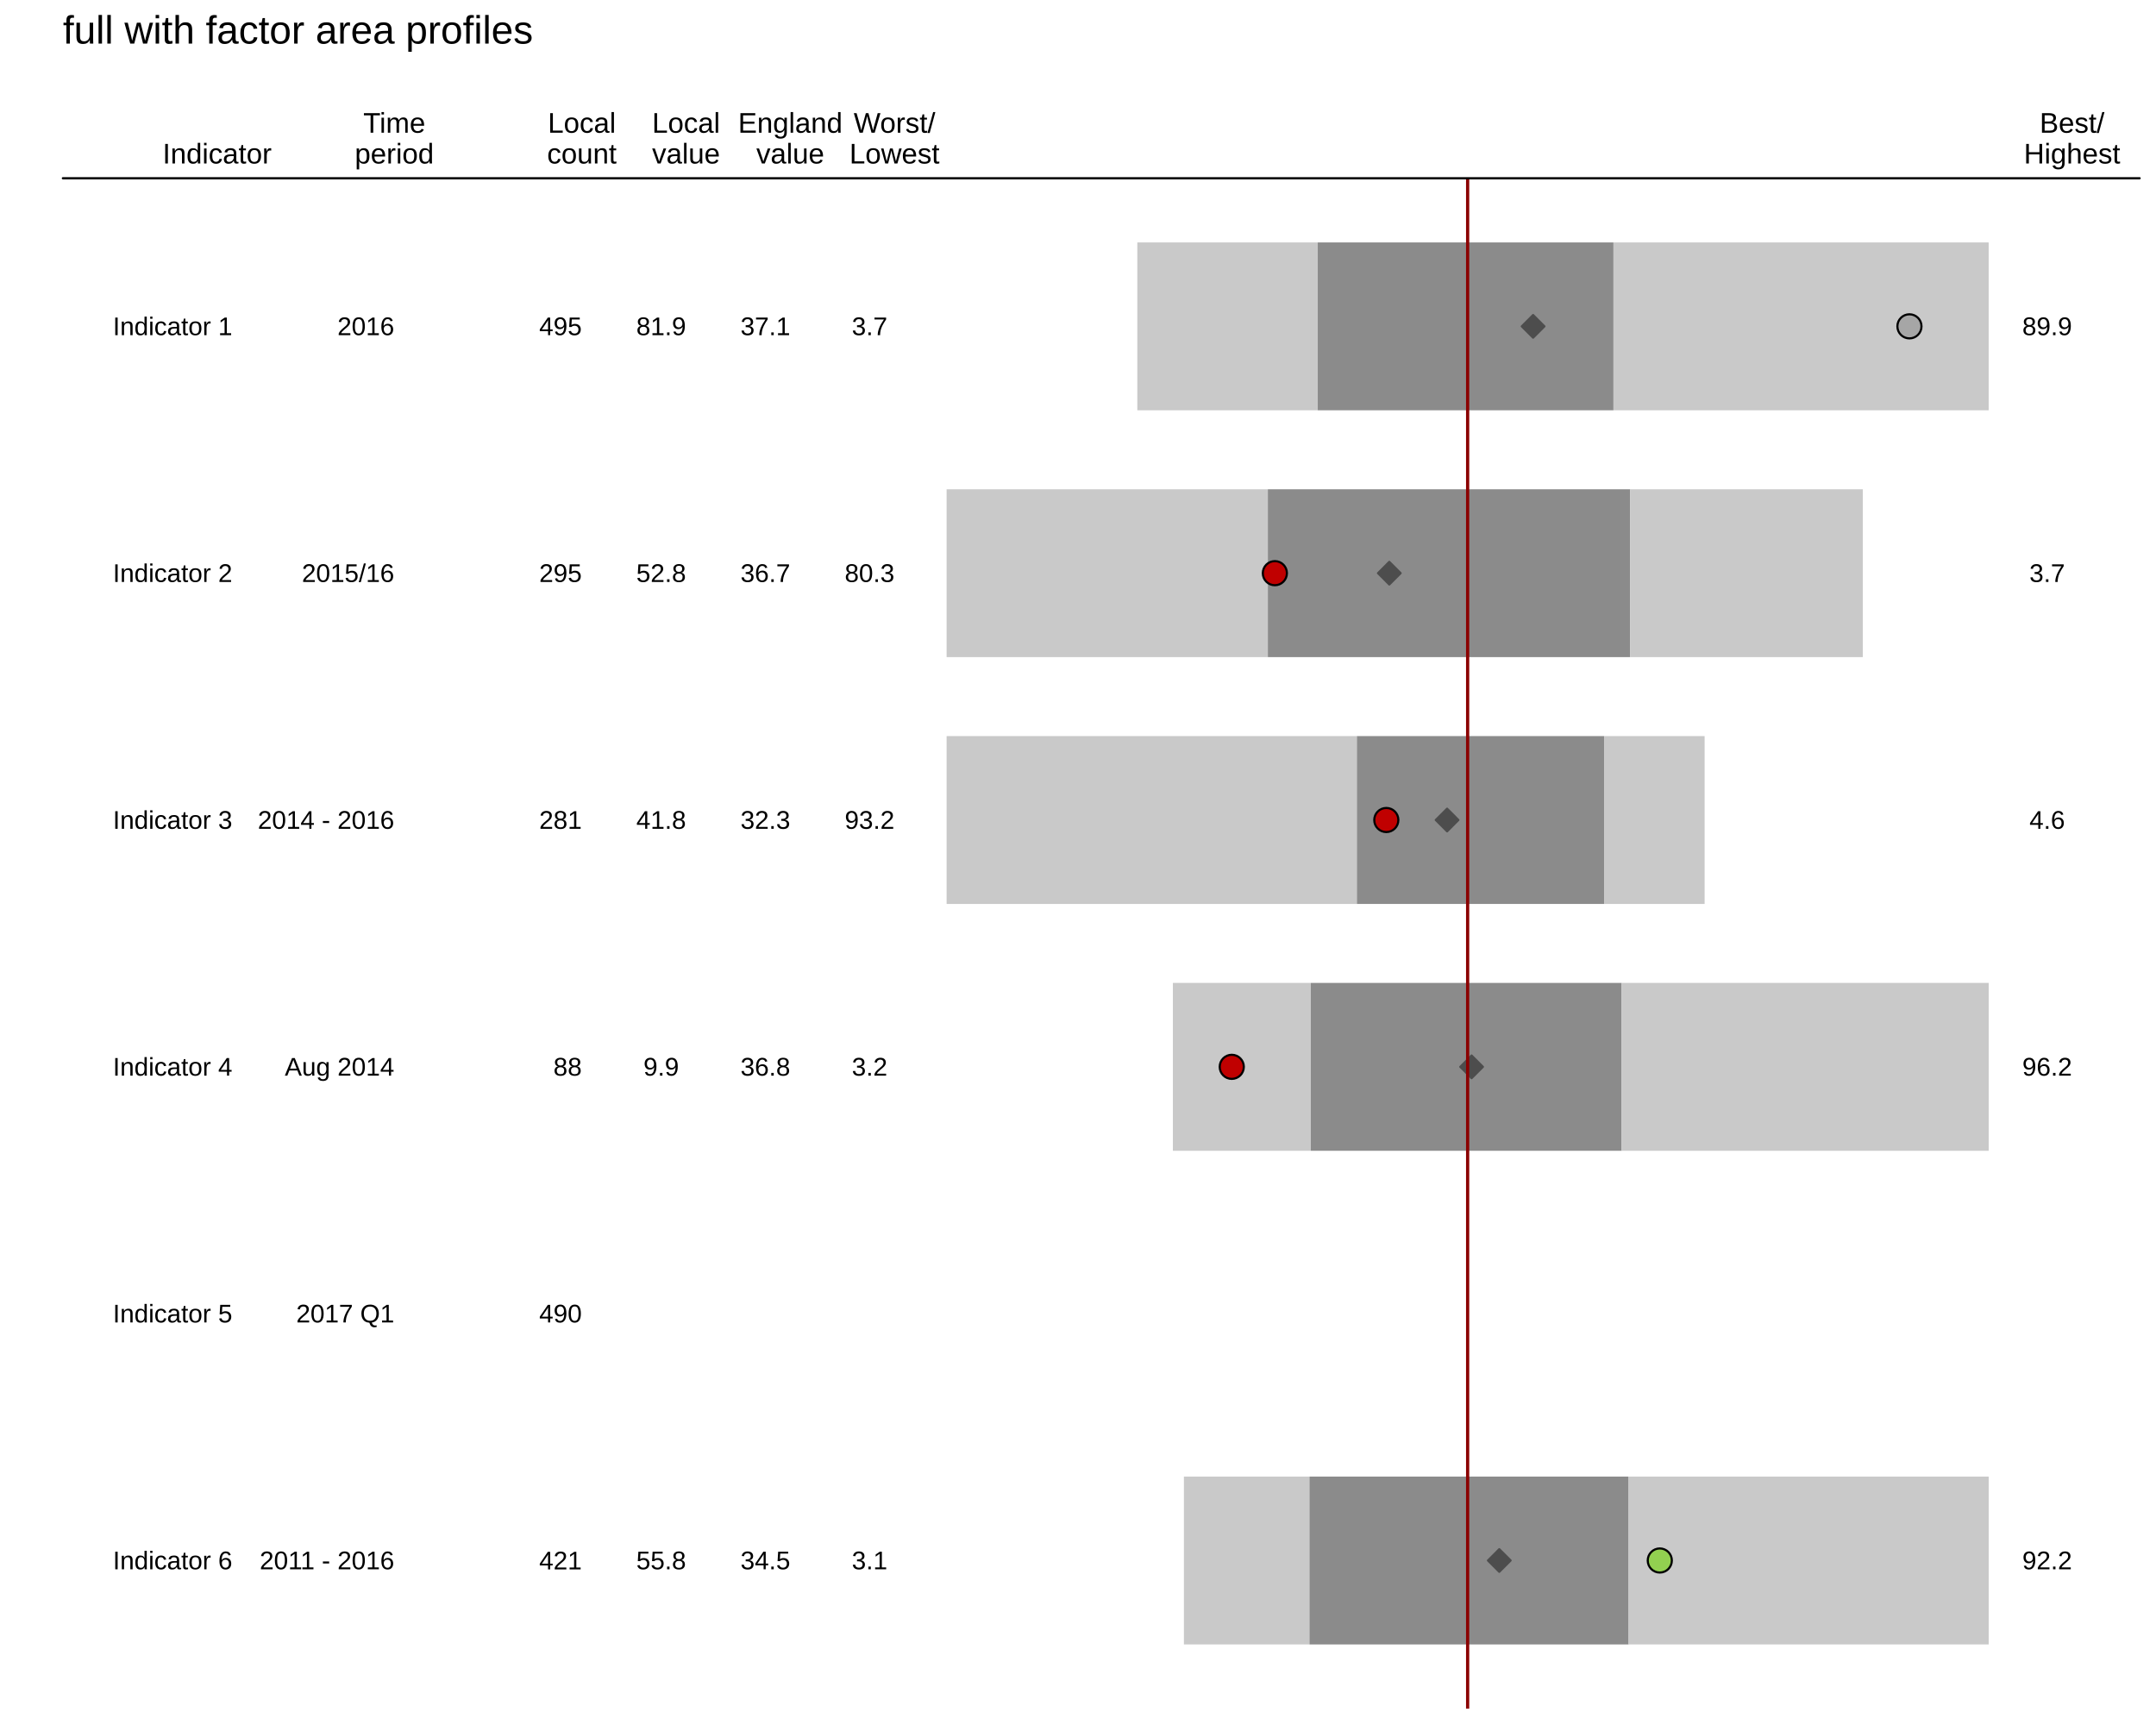
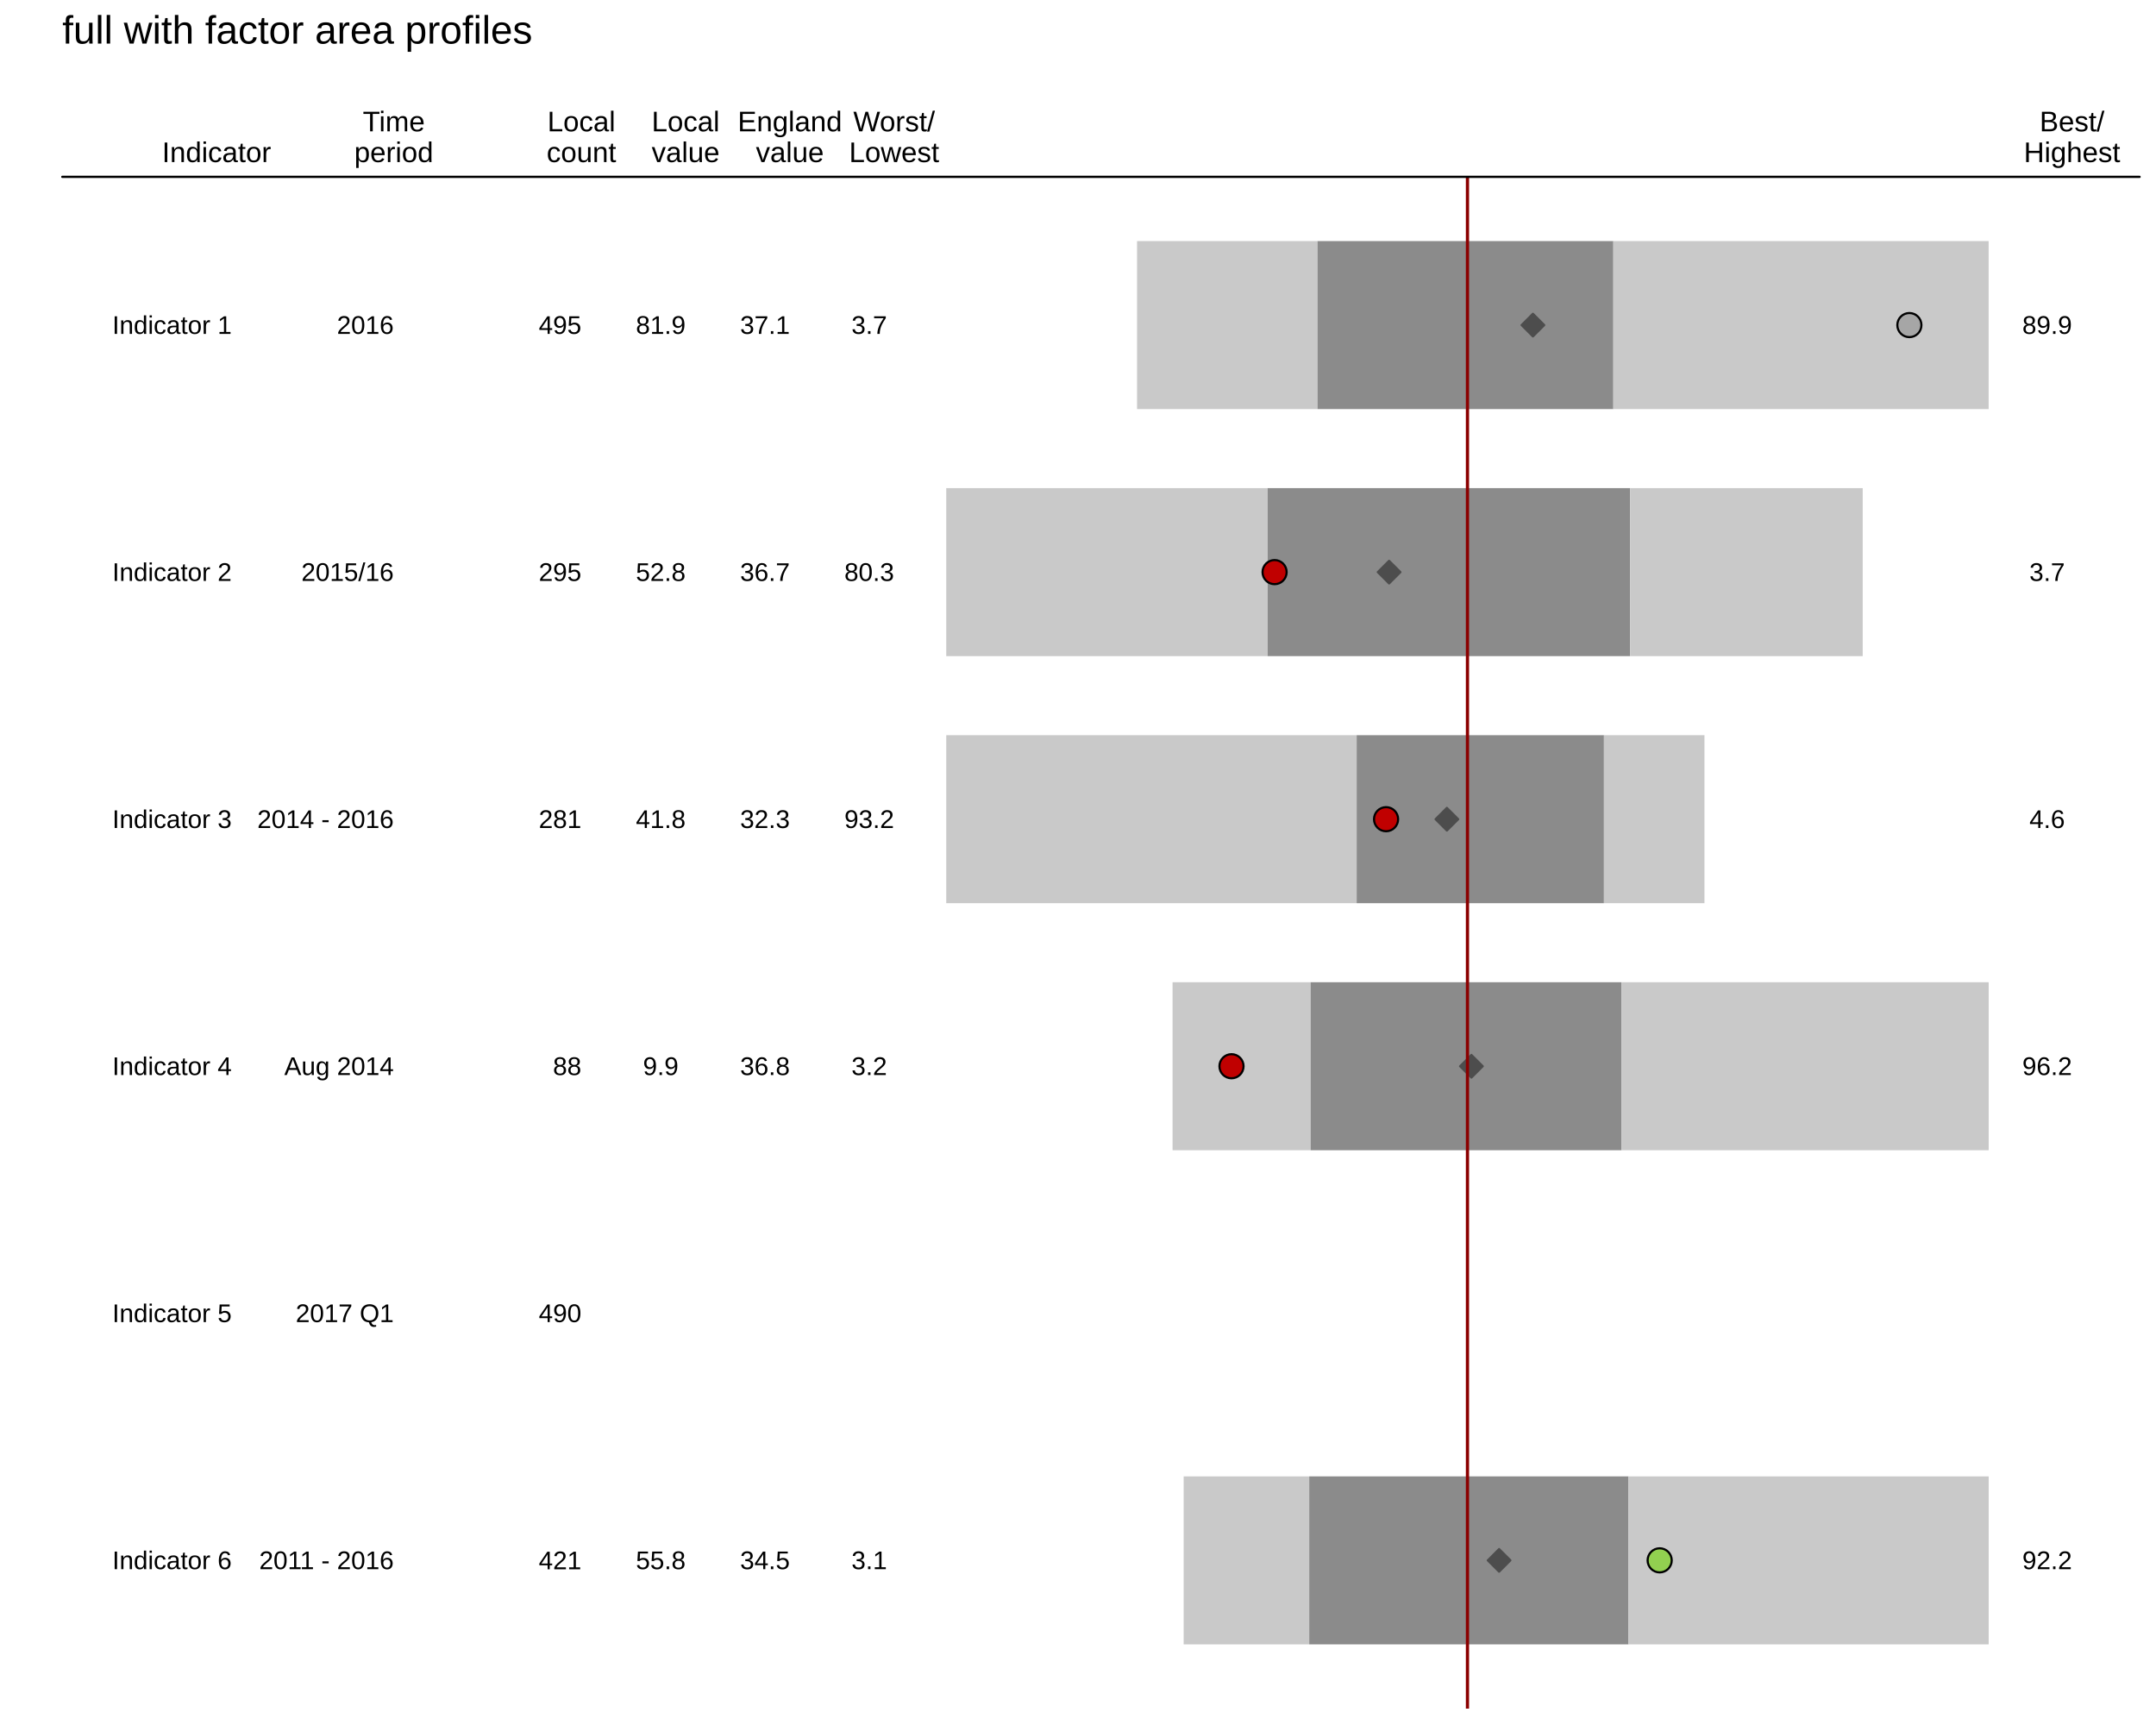
<svg xmlns="http://www.w3.org/2000/svg" viewBox="0 0 720.00 576.00">
  <defs>
    <style type="text/css">
    line, polyline, polygon, path, rect, circle {
      fill: none;
      stroke: #000000;
      stroke-linecap: round;
      stroke-linejoin: round;
      stroke-miterlimit: 10.00;
    }
  </style>
  </defs>
  <rect width="100%" height="100%" style="stroke: none; fill: #FFFFFF;" />
  <defs>
-     <clipPath id="cpMjEuMDF8NzE0LjUyfDU3MC41Mnw1OS41Mg==">
-       <rect x="21.01" y="59.52" width="693.51" height="511.00" />
+     <clipPath id="cpMjAuODB8NzE0LjUyfDU3MC41Mnw1OS4wNQ==">
+       <rect x="20.80" y="59.05" width="693.72" height="511.47" />
    </clipPath>
  </defs>
-   <rect x="316.12" y="493.05" width="79.25" height="56.05" style="stroke-width: 1.07; stroke: none; stroke-linecap: butt; fill: #FFFFFF;" clip-path="url(#cpMjEuMDF8NzE0LjUyfDU3MC41Mnw1OS41Mg==)" />
-   <rect x="395.37" y="493.05" width="41.92" height="56.05" style="stroke-width: 1.07; stroke: none; stroke-linecap: butt; fill: #C9C9C9;" clip-path="url(#cpMjEuMDF8NzE0LjUyfDU3MC41Mnw1OS41Mg==)" />
-   <rect x="437.30" y="493.05" width="106.58" height="56.05" style="stroke-width: 1.07; stroke: none; stroke-linecap: butt; fill: #8B8B8B;" clip-path="url(#cpMjEuMDF8NzE0LjUyfDU3MC41Mnw1OS41Mg==)" />
-   <rect x="543.88" y="493.05" width="120.25" height="56.05" style="stroke-width: 1.07; stroke: none; stroke-linecap: butt; fill: #C9C9C9;" clip-path="url(#cpMjEuMDF8NzE0LjUyfDU3MC41Mnw1OS41Mg==)" />
-   <rect x="316.12" y="328.21" width="75.56" height="56.05" style="stroke-width: 1.07; stroke: none; stroke-linecap: butt; fill: #FFFFFF;" clip-path="url(#cpMjEuMDF8NzE0LjUyfDU3MC41Mnw1OS41Mg==)" />
-   <rect x="391.68" y="328.21" width="46.07" height="56.05" style="stroke-width: 1.07; stroke: none; stroke-linecap: butt; fill: #C9C9C9;" clip-path="url(#cpMjEuMDF8NzE0LjUyfDU3MC41Mnw1OS41Mg==)" />
-   <rect x="437.75" y="328.21" width="103.81" height="56.05" style="stroke-width: 1.07; stroke: none; stroke-linecap: butt; fill: #8B8B8B;" clip-path="url(#cpMjEuMDF8NzE0LjUyfDU3MC41Mnw1OS41Mg==)" />
-   <rect x="541.56" y="328.21" width="122.57" height="56.05" style="stroke-width: 1.07; stroke: none; stroke-linecap: butt; fill: #C9C9C9;" clip-path="url(#cpMjEuMDF8NzE0LjUyfDU3MC41Mnw1OS41Mg==)" />
-   <rect x="316.12" y="245.79" width="0.00" height="56.05" style="stroke-width: 1.07; stroke: none; stroke-linecap: butt; fill: #FFFFFF;" clip-path="url(#cpMjEuMDF8NzE0LjUyfDU3MC41Mnw1OS41Mg==)" />
-   <rect x="316.12" y="245.79" width="137.02" height="56.05" style="stroke-width: 1.07; stroke: none; stroke-linecap: butt; fill: #C9C9C9;" clip-path="url(#cpMjEuMDF8NzE0LjUyfDU3MC41Mnw1OS41Mg==)" />
-   <rect x="453.14" y="245.79" width="82.55" height="56.05" style="stroke-width: 1.07; stroke: none; stroke-linecap: butt; fill: #8B8B8B;" clip-path="url(#cpMjEuMDF8NzE0LjUyfDU3MC41Mnw1OS41Mg==)" />
-   <rect x="535.69" y="245.79" width="33.57" height="56.05" style="stroke-width: 1.07; stroke: none; stroke-linecap: butt; fill: #C9C9C9;" clip-path="url(#cpMjEuMDF8NzE0LjUyfDU3MC41Mnw1OS41Mg==)" />
-   <rect x="316.12" y="163.37" width="0.00" height="56.05" style="stroke-width: 1.07; stroke: none; stroke-linecap: butt; fill: #FFFFFF;" clip-path="url(#cpMjEuMDF8NzE0LjUyfDU3MC41Mnw1OS41Mg==)" />
-   <rect x="316.12" y="163.37" width="107.28" height="56.05" style="stroke-width: 1.07; stroke: none; stroke-linecap: butt; fill: #C9C9C9;" clip-path="url(#cpMjEuMDF8NzE0LjUyfDU3MC41Mnw1OS41Mg==)" />
-   <rect x="423.40" y="163.37" width="121.02" height="56.05" style="stroke-width: 1.07; stroke: none; stroke-linecap: butt; fill: #8B8B8B;" clip-path="url(#cpMjEuMDF8NzE0LjUyfDU3MC41Mnw1OS41Mg==)" />
-   <rect x="544.42" y="163.37" width="77.67" height="56.05" style="stroke-width: 1.07; stroke: none; stroke-linecap: butt; fill: #C9C9C9;" clip-path="url(#cpMjEuMDF8NzE0LjUyfDU3MC41Mnw1OS41Mg==)" />
-   <rect x="316.12" y="80.95" width="63.70" height="56.05" style="stroke-width: 1.07; stroke: none; stroke-linecap: butt; fill: #FFFFFF;" clip-path="url(#cpMjEuMDF8NzE0LjUyfDU3MC41Mnw1OS41Mg==)" />
-   <rect x="379.81" y="80.95" width="60.26" height="56.05" style="stroke-width: 1.07; stroke: none; stroke-linecap: butt; fill: #C9C9C9;" clip-path="url(#cpMjEuMDF8NzE0LjUyfDU3MC41Mnw1OS41Mg==)" />
-   <rect x="440.07" y="80.95" width="98.75" height="56.05" style="stroke-width: 1.07; stroke: none; stroke-linecap: butt; fill: #8B8B8B;" clip-path="url(#cpMjEuMDF8NzE0LjUyfDU3MC41Mnw1OS41Mg==)" />
-   <rect x="538.82" y="80.95" width="125.30" height="56.05" style="stroke-width: 1.07; stroke: none; stroke-linecap: butt; fill: #C9C9C9;" clip-path="url(#cpMjEuMDF8NzE0LjUyfDU3MC41Mnw1OS41Mg==)" />
-   <polygon points="511.98,112.76 515.77,108.97 511.98,105.18 508.19,108.97 " style="stroke-width: 0.71; stroke: #4D4D4D; fill: #4D4D4D;" clip-path="url(#cpMjEuMDF8NzE0LjUyfDU3MC41Mnw1OS41Mg==)" />
-   <polygon points="463.96,195.18 467.75,191.39 463.96,187.60 460.18,191.39 " style="stroke-width: 0.71; stroke: #4D4D4D; fill: #4D4D4D;" clip-path="url(#cpMjEuMDF8NzE0LjUyfDU3MC41Mnw1OS41Mg==)" />
-   <polygon points="483.26,277.60 487.04,273.81 483.26,270.02 479.47,273.81 " style="stroke-width: 0.71; stroke: #4D4D4D; fill: #4D4D4D;" clip-path="url(#cpMjEuMDF8NzE0LjUyfDU3MC41Mnw1OS41Mg==)" />
-   <polygon points="491.44,360.02 495.23,356.23 491.44,352.44 487.66,356.23 " style="stroke-width: 0.71; stroke: #4D4D4D; fill: #4D4D4D;" clip-path="url(#cpMjEuMDF8NzE0LjUyfDU3MC41Mnw1OS41Mg==)" />
-   <polygon points="500.69,524.86 504.48,521.07 500.69,517.28 496.90,521.07 " style="stroke-width: 0.71; stroke: #4D4D4D; fill: #4D4D4D;" clip-path="url(#cpMjEuMDF8NzE0LjUyfDU3MC41Mnw1OS41Mg==)" />
-   <circle cx="637.66" cy="108.97" r="3.02pt" style="stroke-width: 0.71; fill: #A6A6A6;" clip-path="url(#cpMjEuMDF8NzE0LjUyfDU3MC41Mnw1OS41Mg==)" />
-   <circle cx="425.74" cy="191.39" r="3.02pt" style="stroke-width: 0.71; fill: #C00000;" clip-path="url(#cpMjEuMDF8NzE0LjUyfDU3MC41Mnw1OS41Mg==)" />
-   <circle cx="462.96" cy="273.81" r="3.02pt" style="stroke-width: 0.71; fill: #C00000;" clip-path="url(#cpMjEuMDF8NzE0LjUyfDU3MC41Mnw1OS41Mg==)" />
-   <circle cx="411.35" cy="356.23" r="3.02pt" style="stroke-width: 0.71; fill: #C00000;" clip-path="url(#cpMjEuMDF8NzE0LjUyfDU3MC41Mnw1OS41Mg==)" />
-   <circle cx="554.29" cy="521.07" r="3.02pt" style="stroke-width: 0.71; fill: #92D050;" clip-path="url(#cpMjEuMDF8NzE0LjUyfDU3MC41Mnw1OS41Mg==)" />
-   <line x1="490.12" y1="570.52" x2="490.12" y2="59.52" style="stroke-width: 1.07; stroke: #8B0000; stroke-linecap: butt;" clip-path="url(#cpMjEuMDF8NzE0LjUyfDU3MC41Mnw1OS41Mg==)" />
-   <g clip-path="url(#cpMjEuMDF8NzE0LjUyfDU3MC41Mnw1OS41Mg==)">
-     <text x="675.34" y="111.91" style="font-size: 8.54px; font-family: Liberation Sans;" textLength="16.62px" lengthAdjust="spacingAndGlyphs">89.9</text>
-   </g>
-   <g clip-path="url(#cpMjEuMDF8NzE0LjUyfDU3MC41Mnw1OS41Mg==)">
-     <text x="284.47" y="111.91" style="font-size: 8.54px; font-family: Liberation Sans;" textLength="14.25px" lengthAdjust="spacingAndGlyphs">3.7 </text>
-   </g>
-   <g clip-path="url(#cpMjEuMDF8NzE0LjUyfDU3MC41Mnw1OS41Mg==)">
-     <text x="677.72" y="194.33" style="font-size: 8.54px; font-family: Liberation Sans;" textLength="14.25px" lengthAdjust="spacingAndGlyphs">3.7 </text>
-   </g>
-   <g clip-path="url(#cpMjEuMDF8NzE0LjUyfDU3MC41Mnw1OS41Mg==)">
-     <text x="282.09" y="194.33" style="font-size: 8.54px; font-family: Liberation Sans;" textLength="16.62px" lengthAdjust="spacingAndGlyphs">80.3</text>
-   </g>
-   <g clip-path="url(#cpMjEuMDF8NzE0LjUyfDU3MC41Mnw1OS41Mg==)">
-     <text x="677.72" y="276.75" style="font-size: 8.54px; font-family: Liberation Sans;" textLength="14.25px" lengthAdjust="spacingAndGlyphs">4.6 </text>
-   </g>
-   <g clip-path="url(#cpMjEuMDF8NzE0LjUyfDU3MC41Mnw1OS41Mg==)">
-     <text x="282.09" y="276.75" style="font-size: 8.54px; font-family: Liberation Sans;" textLength="16.62px" lengthAdjust="spacingAndGlyphs">93.2</text>
-   </g>
-   <g clip-path="url(#cpMjEuMDF8NzE0LjUyfDU3MC41Mnw1OS41Mg==)">
-     <text x="675.34" y="359.17" style="font-size: 8.54px; font-family: Liberation Sans;" textLength="16.62px" lengthAdjust="spacingAndGlyphs">96.2</text>
-   </g>
-   <g clip-path="url(#cpMjEuMDF8NzE0LjUyfDU3MC41Mnw1OS41Mg==)">
-     <text x="284.47" y="359.17" style="font-size: 8.54px; font-family: Liberation Sans;" textLength="14.25px" lengthAdjust="spacingAndGlyphs">3.2 </text>
-   </g>
-   <g clip-path="url(#cpMjEuMDF8NzE0LjUyfDU3MC41Mnw1OS41Mg==)">
-     <text x="675.34" y="524.01" style="font-size: 8.54px; font-family: Liberation Sans;" textLength="16.62px" lengthAdjust="spacingAndGlyphs">92.2</text>
-   </g>
-   <g clip-path="url(#cpMjEuMDF8NzE0LjUyfDU3MC41Mnw1OS41Mg==)">
-     <text x="284.47" y="524.01" style="font-size: 8.54px; font-family: Liberation Sans;" textLength="14.25px" lengthAdjust="spacingAndGlyphs">3.1 </text>
-   </g>
-   <g clip-path="url(#cpMjEuMDF8NzE0LjUyfDU3MC41Mnw1OS41Mg==)">
-     <text x="247.29" y="111.91" style="font-size: 8.54px; font-family: Liberation Sans;" textLength="16.62px" lengthAdjust="spacingAndGlyphs">37.1</text>
-   </g>
-   <g clip-path="url(#cpMjEuMDF8NzE0LjUyfDU3MC41Mnw1OS41Mg==)">
-     <text x="247.29" y="194.33" style="font-size: 8.54px; font-family: Liberation Sans;" textLength="16.62px" lengthAdjust="spacingAndGlyphs">36.7</text>
-   </g>
-   <g clip-path="url(#cpMjEuMDF8NzE0LjUyfDU3MC41Mnw1OS41Mg==)">
-     <text x="247.29" y="276.75" style="font-size: 8.54px; font-family: Liberation Sans;" textLength="16.62px" lengthAdjust="spacingAndGlyphs">32.3</text>
-   </g>
-   <g clip-path="url(#cpMjEuMDF8NzE0LjUyfDU3MC41Mnw1OS41Mg==)">
-     <text x="247.29" y="359.17" style="font-size: 8.54px; font-family: Liberation Sans;" textLength="16.62px" lengthAdjust="spacingAndGlyphs">36.8</text>
-   </g>
-   <g clip-path="url(#cpMjEuMDF8NzE0LjUyfDU3MC41Mnw1OS41Mg==)">
-     <text x="247.29" y="524.01" style="font-size: 8.54px; font-family: Liberation Sans;" textLength="16.62px" lengthAdjust="spacingAndGlyphs">34.5</text>
-   </g>
-   <g clip-path="url(#cpMjEuMDF8NzE0LjUyfDU3MC41Mnw1OS41Mg==)">
-     <text x="212.49" y="111.91" style="font-size: 8.54px; font-family: Liberation Sans;" textLength="16.62px" lengthAdjust="spacingAndGlyphs">81.9</text>
-   </g>
-   <g clip-path="url(#cpMjEuMDF8NzE0LjUyfDU3MC41Mnw1OS41Mg==)">
-     <text x="212.49" y="194.33" style="font-size: 8.54px; font-family: Liberation Sans;" textLength="16.62px" lengthAdjust="spacingAndGlyphs">52.8</text>
-   </g>
-   <g clip-path="url(#cpMjEuMDF8NzE0LjUyfDU3MC41Mnw1OS41Mg==)">
-     <text x="212.49" y="276.75" style="font-size: 8.54px; font-family: Liberation Sans;" textLength="16.62px" lengthAdjust="spacingAndGlyphs">41.8</text>
-   </g>
-   <g clip-path="url(#cpMjEuMDF8NzE0LjUyfDU3MC41Mnw1OS41Mg==)">
-     <text x="214.87" y="359.17" style="font-size: 8.54px; font-family: Liberation Sans;" textLength="14.25px" lengthAdjust="spacingAndGlyphs">9.9 </text>
-   </g>
-   <g clip-path="url(#cpMjEuMDF8NzE0LjUyfDU3MC41Mnw1OS41Mg==)">
-     <text x="212.49" y="524.01" style="font-size: 8.54px; font-family: Liberation Sans;" textLength="16.62px" lengthAdjust="spacingAndGlyphs">55.8</text>
-   </g>
-   <g clip-path="url(#cpMjEuMDF8NzE0LjUyfDU3MC41Mnw1OS41Mg==)">
-     <text x="180.06" y="111.91" style="font-size: 8.54px; font-family: Liberation Sans;" textLength="14.25px" lengthAdjust="spacingAndGlyphs">495</text>
-   </g>
-   <g clip-path="url(#cpMjEuMDF8NzE0LjUyfDU3MC41Mnw1OS41Mg==)">
-     <text x="180.06" y="194.33" style="font-size: 8.54px; font-family: Liberation Sans;" textLength="14.25px" lengthAdjust="spacingAndGlyphs">295</text>
-   </g>
-   <g clip-path="url(#cpMjEuMDF8NzE0LjUyfDU3MC41Mnw1OS41Mg==)">
-     <text x="180.06" y="276.75" style="font-size: 8.54px; font-family: Liberation Sans;" textLength="14.25px" lengthAdjust="spacingAndGlyphs">281</text>
-   </g>
-   <g clip-path="url(#cpMjEuMDF8NzE0LjUyfDU3MC41Mnw1OS41Mg==)">
-     <text x="184.81" y="359.17" style="font-size: 8.54px; font-family: Liberation Sans;" textLength="9.50px" lengthAdjust="spacingAndGlyphs">88</text>
-   </g>
-   <g clip-path="url(#cpMjEuMDF8NzE0LjUyfDU3MC41Mnw1OS41Mg==)">
-     <text x="180.06" y="441.59" style="font-size: 8.54px; font-family: Liberation Sans;" textLength="14.25px" lengthAdjust="spacingAndGlyphs">490</text>
-   </g>
-   <g clip-path="url(#cpMjEuMDF8NzE0LjUyfDU3MC41Mnw1OS41Mg==)">
-     <text x="180.06" y="524.05" style="font-size: 8.54px; font-family: Liberation Sans;" textLength="14.25px" lengthAdjust="spacingAndGlyphs">421</text>
-   </g>
-   <g clip-path="url(#cpMjEuMDF8NzE0LjUyfDU3MC41Mnw1OS41Mg==)">
-     <text x="112.67" y="111.91" style="font-size: 8.54px; font-family: Liberation Sans;" textLength="19.00px" lengthAdjust="spacingAndGlyphs">2016</text>
-   </g>
-   <g clip-path="url(#cpMjEuMDF8NzE0LjUyfDU3MC41Mnw1OS41Mg==)">
-     <text x="100.80" y="194.33" style="font-size: 8.54px; font-family: Liberation Sans;" textLength="30.88px" lengthAdjust="spacingAndGlyphs">2015/16</text>
-   </g>
-   <g clip-path="url(#cpMjEuMDF8NzE0LjUyfDU3MC41Mnw1OS41Mg==)">
-     <text x="86.08" y="276.75" style="font-size: 8.54px; font-family: Liberation Sans;" textLength="45.59px" lengthAdjust="spacingAndGlyphs">2014 - 2016</text>
-   </g>
-   <g clip-path="url(#cpMjEuMDF8NzE0LjUyfDU3MC41Mnw1OS41Mg==)">
-     <text x="95.11" y="359.17" style="font-size: 8.54px; font-family: Liberation Sans;" textLength="36.56px" lengthAdjust="spacingAndGlyphs">Aug 2014</text>
-   </g>
-   <g clip-path="url(#cpMjEuMDF8NzE0LjUyfDU3MC41Mnw1OS41Mg==)">
-     <text x="98.91" y="441.59" style="font-size: 8.54px; font-family: Liberation Sans;" textLength="32.77px" lengthAdjust="spacingAndGlyphs">2017 Q1</text>
-   </g>
-   <g clip-path="url(#cpMjEuMDF8NzE0LjUyfDU3MC41Mnw1OS41Mg==)">
-     <text x="86.72" y="524.01" style="font-size: 8.54px; font-family: Liberation Sans;" textLength="44.95px" lengthAdjust="spacingAndGlyphs">2011 - 2016</text>
-   </g>
-   <g clip-path="url(#cpMjEuMDF8NzE0LjUyfDU3MC41Mnw1OS41Mg==)">
-     <text x="37.71" y="111.91" style="font-size: 8.54px; font-family: Liberation Sans;" textLength="39.88px" lengthAdjust="spacingAndGlyphs">Indicator 1</text>
-   </g>
-   <g clip-path="url(#cpMjEuMDF8NzE0LjUyfDU3MC41Mnw1OS41Mg==)">
-     <text x="37.71" y="194.33" style="font-size: 8.54px; font-family: Liberation Sans;" textLength="39.88px" lengthAdjust="spacingAndGlyphs">Indicator 2</text>
-   </g>
-   <g clip-path="url(#cpMjEuMDF8NzE0LjUyfDU3MC41Mnw1OS41Mg==)">
-     <text x="37.71" y="276.75" style="font-size: 8.54px; font-family: Liberation Sans;" textLength="39.88px" lengthAdjust="spacingAndGlyphs">Indicator 3</text>
-   </g>
-   <g clip-path="url(#cpMjEuMDF8NzE0LjUyfDU3MC41Mnw1OS41Mg==)">
-     <text x="37.71" y="359.17" style="font-size: 8.54px; font-family: Liberation Sans;" textLength="39.88px" lengthAdjust="spacingAndGlyphs">Indicator 4</text>
-   </g>
-   <g clip-path="url(#cpMjEuMDF8NzE0LjUyfDU3MC41Mnw1OS41Mg==)">
-     <text x="37.71" y="441.59" style="font-size: 8.54px; font-family: Liberation Sans;" textLength="39.88px" lengthAdjust="spacingAndGlyphs">Indicator 5</text>
-   </g>
-   <g clip-path="url(#cpMjEuMDF8NzE0LjUyfDU3MC41Mnw1OS41Mg==)">
-     <text x="37.71" y="524.01" style="font-size: 8.54px; font-family: Liberation Sans;" textLength="39.88px" lengthAdjust="spacingAndGlyphs">Indicator 6</text>
+   <rect x="316.00" y="492.98" width="79.28" height="56.10" style="stroke-width: 1.07; stroke: none; stroke-linecap: square; stroke-linejoin: miter; fill: #FFFFFF;" clip-path="url(#cpMjAuODB8NzE0LjUyfDU3MC41Mnw1OS4wNQ==)" />
+   <rect x="395.28" y="492.98" width="41.94" height="56.10" style="stroke-width: 1.07; stroke: none; stroke-linecap: square; stroke-linejoin: miter; fill: #C9C9C9;" clip-path="url(#cpMjAuODB8NzE0LjUyfDU3MC41Mnw1OS4wNQ==)" />
+   <rect x="437.22" y="492.98" width="106.61" height="56.10" style="stroke-width: 1.07; stroke: none; stroke-linecap: square; stroke-linejoin: miter; fill: #8B8B8B;" clip-path="url(#cpMjAuODB8NzE0LjUyfDU3MC41Mnw1OS4wNQ==)" />
+   <rect x="543.83" y="492.98" width="120.29" height="56.10" style="stroke-width: 1.07; stroke: none; stroke-linecap: square; stroke-linejoin: miter; fill: #C9C9C9;" clip-path="url(#cpMjAuODB8NzE0LjUyfDU3MC41Mnw1OS4wNQ==)" />
+   <rect x="316.00" y="327.98" width="75.58" height="56.10" style="stroke-width: 1.07; stroke: none; stroke-linecap: square; stroke-linejoin: miter; fill: #FFFFFF;" clip-path="url(#cpMjAuODB8NzE0LjUyfDU3MC41Mnw1OS4wNQ==)" />
+   <rect x="391.58" y="327.98" width="46.08" height="56.10" style="stroke-width: 1.07; stroke: none; stroke-linecap: square; stroke-linejoin: miter; fill: #C9C9C9;" clip-path="url(#cpMjAuODB8NzE0LjUyfDU3MC41Mnw1OS4wNQ==)" />
+   <rect x="437.67" y="327.98" width="103.84" height="56.10" style="stroke-width: 1.07; stroke: none; stroke-linecap: square; stroke-linejoin: miter; fill: #8B8B8B;" clip-path="url(#cpMjAuODB8NzE0LjUyfDU3MC41Mnw1OS4wNQ==)" />
+   <rect x="541.51" y="327.98" width="122.61" height="56.10" style="stroke-width: 1.07; stroke: none; stroke-linecap: square; stroke-linejoin: miter; fill: #C9C9C9;" clip-path="url(#cpMjAuODB8NzE0LjUyfDU3MC41Mnw1OS4wNQ==)" />
+   <rect x="316.00" y="245.49" width="0.00" height="56.10" style="stroke-width: 1.07; stroke: none; stroke-linecap: square; stroke-linejoin: miter; fill: #FFFFFF;" clip-path="url(#cpMjAuODB8NzE0LjUyfDU3MC41Mnw1OS4wNQ==)" />
+   <rect x="316.00" y="245.49" width="137.06" height="56.10" style="stroke-width: 1.07; stroke: none; stroke-linecap: square; stroke-linejoin: miter; fill: #C9C9C9;" clip-path="url(#cpMjAuODB8NzE0LjUyfDU3MC41Mnw1OS4wNQ==)" />
+   <rect x="453.06" y="245.49" width="82.58" height="56.10" style="stroke-width: 1.07; stroke: none; stroke-linecap: square; stroke-linejoin: miter; fill: #8B8B8B;" clip-path="url(#cpMjAuODB8NzE0LjUyfDU3MC41Mnw1OS4wNQ==)" />
+   <rect x="535.63" y="245.49" width="33.58" height="56.10" style="stroke-width: 1.07; stroke: none; stroke-linecap: square; stroke-linejoin: miter; fill: #C9C9C9;" clip-path="url(#cpMjAuODB8NzE0LjUyfDU3MC41Mnw1OS4wNQ==)" />
+   <rect x="316.00" y="162.99" width="0.00" height="56.10" style="stroke-width: 1.07; stroke: none; stroke-linecap: square; stroke-linejoin: miter; fill: #FFFFFF;" clip-path="url(#cpMjAuODB8NzE0LjUyfDU3MC41Mnw1OS4wNQ==)" />
+   <rect x="316.00" y="162.99" width="107.31" height="56.10" style="stroke-width: 1.07; stroke: none; stroke-linecap: square; stroke-linejoin: miter; fill: #C9C9C9;" clip-path="url(#cpMjAuODB8NzE0LjUyfDU3MC41Mnw1OS4wNQ==)" />
+   <rect x="423.32" y="162.99" width="121.06" height="56.10" style="stroke-width: 1.07; stroke: none; stroke-linecap: square; stroke-linejoin: miter; fill: #8B8B8B;" clip-path="url(#cpMjAuODB8NzE0LjUyfDU3MC41Mnw1OS4wNQ==)" />
+   <rect x="544.37" y="162.99" width="77.69" height="56.10" style="stroke-width: 1.07; stroke: none; stroke-linecap: square; stroke-linejoin: miter; fill: #C9C9C9;" clip-path="url(#cpMjAuODB8NzE0LjUyfDU3MC41Mnw1OS4wNQ==)" />
+   <rect x="316.00" y="80.50" width="63.71" height="56.10" style="stroke-width: 1.07; stroke: none; stroke-linecap: square; stroke-linejoin: miter; fill: #FFFFFF;" clip-path="url(#cpMjAuODB8NzE0LjUyfDU3MC41Mnw1OS4wNQ==)" />
+   <rect x="379.72" y="80.50" width="60.27" height="56.10" style="stroke-width: 1.07; stroke: none; stroke-linecap: square; stroke-linejoin: miter; fill: #C9C9C9;" clip-path="url(#cpMjAuODB8NzE0LjUyfDU3MC41Mnw1OS4wNQ==)" />
+   <rect x="439.99" y="80.50" width="98.78" height="56.10" style="stroke-width: 1.07; stroke: none; stroke-linecap: square; stroke-linejoin: miter; fill: #8B8B8B;" clip-path="url(#cpMjAuODB8NzE0LjUyfDU3MC41Mnw1OS4wNQ==)" />
+   <rect x="538.77" y="80.50" width="125.34" height="56.10" style="stroke-width: 1.07; stroke: none; stroke-linecap: square; stroke-linejoin: miter; fill: #C9C9C9;" clip-path="url(#cpMjAuODB8NzE0LjUyfDU3MC41Mnw1OS4wNQ==)" />
+   <polygon points="511.92,112.34 515.71,108.55 511.92,104.76 508.13,108.55 " style="stroke-width: 0.71; stroke: #4D4D4D; fill: #4D4D4D;" clip-path="url(#cpMjAuODB8NzE0LjUyfDU3MC41Mnw1OS4wNQ==)" />
+   <polygon points="463.89,194.83 467.68,191.04 463.89,187.26 460.10,191.04 " style="stroke-width: 0.71; stroke: #4D4D4D; fill: #4D4D4D;" clip-path="url(#cpMjAuODB8NzE0LjUyfDU3MC41Mnw1OS4wNQ==)" />
+   <polygon points="483.19,277.33 486.98,273.54 483.19,269.75 479.40,273.54 " style="stroke-width: 0.71; stroke: #4D4D4D; fill: #4D4D4D;" clip-path="url(#cpMjAuODB8NzE0LjUyfDU3MC41Mnw1OS4wNQ==)" />
+   <polygon points="491.38,359.82 495.17,356.03 491.38,352.25 487.59,356.03 " style="stroke-width: 0.71; stroke: #4D4D4D; fill: #4D4D4D;" clip-path="url(#cpMjAuODB8NzE0LjUyfDU3MC41Mnw1OS4wNQ==)" />
+   <polygon points="500.63,524.81 504.41,521.02 500.63,517.24 496.84,521.02 " style="stroke-width: 0.71; stroke: #4D4D4D; fill: #4D4D4D;" clip-path="url(#cpMjAuODB8NzE0LjUyfDU3MC41Mnw1OS4wNQ==)" />
+   <circle cx="637.64" cy="108.55" r="3.02pt" style="stroke-width: 0.71; fill: #A6A6A6;" clip-path="url(#cpMjAuODB8NzE0LjUyfDU3MC41Mnw1OS4wNQ==)" />
+   <circle cx="425.65" cy="191.04" r="3.02pt" style="stroke-width: 0.71; fill: #C00000;" clip-path="url(#cpMjAuODB8NzE0LjUyfDU3MC41Mnw1OS4wNQ==)" />
+   <circle cx="462.88" cy="273.54" r="3.02pt" style="stroke-width: 0.71; fill: #C00000;" clip-path="url(#cpMjAuODB8NzE0LjUyfDU3MC41Mnw1OS4wNQ==)" />
+   <circle cx="411.26" cy="356.03" r="3.02pt" style="stroke-width: 0.71; fill: #C00000;" clip-path="url(#cpMjAuODB8NzE0LjUyfDU3MC41Mnw1OS4wNQ==)" />
+   <circle cx="554.25" cy="521.02" r="3.02pt" style="stroke-width: 0.71; fill: #92D050;" clip-path="url(#cpMjAuODB8NzE0LjUyfDU3MC41Mnw1OS4wNQ==)" />
+   <line x1="490.06" y1="570.52" x2="490.06" y2="59.05" style="stroke-width: 1.07; stroke: #8B0000; stroke-linecap: butt;" clip-path="url(#cpMjAuODB8NzE0LjUyfDU3MC41Mnw1OS4wNQ==)" />
+   <g clip-path="url(#cpMjAuODB8NzE0LjUyfDU3MC41Mnw1OS4wNQ==)">
+     <text x="675.34" y="111.49" style="font-size: 8.54px; font-family: Liberation Sans;" textLength="16.62px" lengthAdjust="spacingAndGlyphs">89.9</text>
+   </g>
+   <g clip-path="url(#cpMjAuODB8NzE0LjUyfDU3MC41Mnw1OS4wNQ==)">
+     <text x="284.35" y="111.49" style="font-size: 8.54px; font-family: Liberation Sans;" textLength="14.25px" lengthAdjust="spacingAndGlyphs">3.7 </text>
+   </g>
+   <g clip-path="url(#cpMjAuODB8NzE0LjUyfDU3MC41Mnw1OS4wNQ==)">
+     <text x="677.71" y="193.98" style="font-size: 8.54px; font-family: Liberation Sans;" textLength="14.25px" lengthAdjust="spacingAndGlyphs">3.7 </text>
+   </g>
+   <g clip-path="url(#cpMjAuODB8NzE0LjUyfDU3MC41Mnw1OS4wNQ==)">
+     <text x="281.97" y="193.98" style="font-size: 8.54px; font-family: Liberation Sans;" textLength="16.62px" lengthAdjust="spacingAndGlyphs">80.3</text>
+   </g>
+   <g clip-path="url(#cpMjAuODB8NzE0LjUyfDU3MC41Mnw1OS4wNQ==)">
+     <text x="677.71" y="276.48" style="font-size: 8.54px; font-family: Liberation Sans;" textLength="14.25px" lengthAdjust="spacingAndGlyphs">4.6 </text>
+   </g>
+   <g clip-path="url(#cpMjAuODB8NzE0LjUyfDU3MC41Mnw1OS4wNQ==)">
+     <text x="281.97" y="276.48" style="font-size: 8.54px; font-family: Liberation Sans;" textLength="16.62px" lengthAdjust="spacingAndGlyphs">93.2</text>
+   </g>
+   <g clip-path="url(#cpMjAuODB8NzE0LjUyfDU3MC41Mnw1OS4wNQ==)">
+     <text x="675.34" y="358.97" style="font-size: 8.54px; font-family: Liberation Sans;" textLength="16.62px" lengthAdjust="spacingAndGlyphs">96.2</text>
+   </g>
+   <g clip-path="url(#cpMjAuODB8NzE0LjUyfDU3MC41Mnw1OS4wNQ==)">
+     <text x="284.35" y="358.97" style="font-size: 8.54px; font-family: Liberation Sans;" textLength="14.25px" lengthAdjust="spacingAndGlyphs">3.2 </text>
+   </g>
+   <g clip-path="url(#cpMjAuODB8NzE0LjUyfDU3MC41Mnw1OS4wNQ==)">
+     <text x="675.34" y="523.96" style="font-size: 8.54px; font-family: Liberation Sans;" textLength="16.62px" lengthAdjust="spacingAndGlyphs">92.2</text>
+   </g>
+   <g clip-path="url(#cpMjAuODB8NzE0LjUyfDU3MC41Mnw1OS4wNQ==)">
+     <text x="284.35" y="523.96" style="font-size: 8.54px; font-family: Liberation Sans;" textLength="14.25px" lengthAdjust="spacingAndGlyphs">3.1 </text>
+   </g>
+   <g clip-path="url(#cpMjAuODB8NzE0LjUyfDU3MC41Mnw1OS4wNQ==)">
+     <text x="247.16" y="111.49" style="font-size: 8.54px; font-family: Liberation Sans;" textLength="16.62px" lengthAdjust="spacingAndGlyphs">37.1</text>
+   </g>
+   <g clip-path="url(#cpMjAuODB8NzE0LjUyfDU3MC41Mnw1OS4wNQ==)">
+     <text x="247.16" y="193.98" style="font-size: 8.54px; font-family: Liberation Sans;" textLength="16.62px" lengthAdjust="spacingAndGlyphs">36.7</text>
+   </g>
+   <g clip-path="url(#cpMjAuODB8NzE0LjUyfDU3MC41Mnw1OS4wNQ==)">
+     <text x="247.16" y="276.48" style="font-size: 8.54px; font-family: Liberation Sans;" textLength="16.62px" lengthAdjust="spacingAndGlyphs">32.3</text>
+   </g>
+   <g clip-path="url(#cpMjAuODB8NzE0LjUyfDU3MC41Mnw1OS4wNQ==)">
+     <text x="247.16" y="358.97" style="font-size: 8.54px; font-family: Liberation Sans;" textLength="16.62px" lengthAdjust="spacingAndGlyphs">36.8</text>
+   </g>
+   <g clip-path="url(#cpMjAuODB8NzE0LjUyfDU3MC41Mnw1OS4wNQ==)">
+     <text x="247.16" y="523.96" style="font-size: 8.54px; font-family: Liberation Sans;" textLength="16.62px" lengthAdjust="spacingAndGlyphs">34.5</text>
+   </g>
+   <g clip-path="url(#cpMjAuODB8NzE0LjUyfDU3MC41Mnw1OS4wNQ==)">
+     <text x="212.35" y="111.49" style="font-size: 8.54px; font-family: Liberation Sans;" textLength="16.62px" lengthAdjust="spacingAndGlyphs">81.9</text>
+   </g>
+   <g clip-path="url(#cpMjAuODB8NzE0LjUyfDU3MC41Mnw1OS4wNQ==)">
+     <text x="212.35" y="193.98" style="font-size: 8.54px; font-family: Liberation Sans;" textLength="16.62px" lengthAdjust="spacingAndGlyphs">52.8</text>
+   </g>
+   <g clip-path="url(#cpMjAuODB8NzE0LjUyfDU3MC41Mnw1OS4wNQ==)">
+     <text x="212.35" y="276.48" style="font-size: 8.54px; font-family: Liberation Sans;" textLength="16.62px" lengthAdjust="spacingAndGlyphs">41.8</text>
+   </g>
+   <g clip-path="url(#cpMjAuODB8NzE0LjUyfDU3MC41Mnw1OS4wNQ==)">
+     <text x="214.72" y="358.97" style="font-size: 8.54px; font-family: Liberation Sans;" textLength="14.25px" lengthAdjust="spacingAndGlyphs">9.9 </text>
+   </g>
+   <g clip-path="url(#cpMjAuODB8NzE0LjUyfDU3MC41Mnw1OS4wNQ==)">
+     <text x="212.35" y="523.96" style="font-size: 8.54px; font-family: Liberation Sans;" textLength="16.62px" lengthAdjust="spacingAndGlyphs">55.8</text>
+   </g>
+   <g clip-path="url(#cpMjAuODB8NzE0LjUyfDU3MC41Mnw1OS4wNQ==)">
+     <text x="179.91" y="111.49" style="font-size: 8.54px; font-family: Liberation Sans;" textLength="14.25px" lengthAdjust="spacingAndGlyphs">495</text>
+   </g>
+   <g clip-path="url(#cpMjAuODB8NzE0LjUyfDU3MC41Mnw1OS4wNQ==)">
+     <text x="179.91" y="193.98" style="font-size: 8.54px; font-family: Liberation Sans;" textLength="14.25px" lengthAdjust="spacingAndGlyphs">295</text>
+   </g>
+   <g clip-path="url(#cpMjAuODB8NzE0LjUyfDU3MC41Mnw1OS4wNQ==)">
+     <text x="179.91" y="276.48" style="font-size: 8.54px; font-family: Liberation Sans;" textLength="14.25px" lengthAdjust="spacingAndGlyphs">281</text>
+   </g>
+   <g clip-path="url(#cpMjAuODB8NzE0LjUyfDU3MC41Mnw1OS4wNQ==)">
+     <text x="184.66" y="358.97" style="font-size: 8.54px; font-family: Liberation Sans;" textLength="9.50px" lengthAdjust="spacingAndGlyphs">88</text>
+   </g>
+   <g clip-path="url(#cpMjAuODB8NzE0LjUyfDU3MC41Mnw1OS4wNQ==)">
+     <text x="179.91" y="441.47" style="font-size: 8.54px; font-family: Liberation Sans;" textLength="14.25px" lengthAdjust="spacingAndGlyphs">490</text>
+   </g>
+   <g clip-path="url(#cpMjAuODB8NzE0LjUyfDU3MC41Mnw1OS4wNQ==)">
+     <text x="179.91" y="524.00" style="font-size: 8.54px; font-family: Liberation Sans;" textLength="14.25px" lengthAdjust="spacingAndGlyphs">421</text>
+   </g>
+   <g clip-path="url(#cpMjAuODB8NzE0LjUyfDU3MC41Mnw1OS4wNQ==)">
+     <text x="112.50" y="111.49" style="font-size: 8.54px; font-family: Liberation Sans;" textLength="19.00px" lengthAdjust="spacingAndGlyphs">2016</text>
+   </g>
+   <g clip-path="url(#cpMjAuODB8NzE0LjUyfDU3MC41Mnw1OS4wNQ==)">
+     <text x="100.63" y="193.98" style="font-size: 8.54px; font-family: Liberation Sans;" textLength="30.88px" lengthAdjust="spacingAndGlyphs">2015/16</text>
+   </g>
+   <g clip-path="url(#cpMjAuODB8NzE0LjUyfDU3MC41Mnw1OS4wNQ==)">
+     <text x="85.91" y="276.48" style="font-size: 8.54px; font-family: Liberation Sans;" textLength="45.59px" lengthAdjust="spacingAndGlyphs">2014 - 2016</text>
+   </g>
+   <g clip-path="url(#cpMjAuODB8NzE0LjUyfDU3MC41Mnw1OS4wNQ==)">
+     <text x="94.94" y="358.97" style="font-size: 8.54px; font-family: Liberation Sans;" textLength="36.56px" lengthAdjust="spacingAndGlyphs">Aug 2014</text>
+   </g>
+   <g clip-path="url(#cpMjAuODB8NzE0LjUyfDU3MC41Mnw1OS4wNQ==)">
+     <text x="98.74" y="441.47" style="font-size: 8.54px; font-family: Liberation Sans;" textLength="32.77px" lengthAdjust="spacingAndGlyphs">2017 Q1</text>
+   </g>
+   <g clip-path="url(#cpMjAuODB8NzE0LjUyfDU3MC41Mnw1OS4wNQ==)">
+     <text x="86.55" y="523.96" style="font-size: 8.54px; font-family: Liberation Sans;" textLength="44.95px" lengthAdjust="spacingAndGlyphs">2011 - 2016</text>
+   </g>
+   <g clip-path="url(#cpMjAuODB8NzE0LjUyfDU3MC41Mnw1OS4wNQ==)">
+     <text x="37.51" y="111.49" style="font-size: 8.54px; font-family: Liberation Sans;" textLength="39.88px" lengthAdjust="spacingAndGlyphs">Indicator 1</text>
+   </g>
+   <g clip-path="url(#cpMjAuODB8NzE0LjUyfDU3MC41Mnw1OS4wNQ==)">
+     <text x="37.51" y="193.98" style="font-size: 8.54px; font-family: Liberation Sans;" textLength="39.88px" lengthAdjust="spacingAndGlyphs">Indicator 2</text>
+   </g>
+   <g clip-path="url(#cpMjAuODB8NzE0LjUyfDU3MC41Mnw1OS4wNQ==)">
+     <text x="37.51" y="276.48" style="font-size: 8.54px; font-family: Liberation Sans;" textLength="39.88px" lengthAdjust="spacingAndGlyphs">Indicator 3</text>
+   </g>
+   <g clip-path="url(#cpMjAuODB8NzE0LjUyfDU3MC41Mnw1OS4wNQ==)">
+     <text x="37.51" y="358.97" style="font-size: 8.54px; font-family: Liberation Sans;" textLength="39.88px" lengthAdjust="spacingAndGlyphs">Indicator 4</text>
+   </g>
+   <g clip-path="url(#cpMjAuODB8NzE0LjUyfDU3MC41Mnw1OS4wNQ==)">
+     <text x="37.51" y="441.47" style="font-size: 8.54px; font-family: Liberation Sans;" textLength="39.88px" lengthAdjust="spacingAndGlyphs">Indicator 5</text>
+   </g>
+   <g clip-path="url(#cpMjAuODB8NzE0LjUyfDU3MC41Mnw1OS4wNQ==)">
+     <text x="37.51" y="523.96" style="font-size: 8.54px; font-family: Liberation Sans;" textLength="39.88px" lengthAdjust="spacingAndGlyphs">Indicator 6</text>
  </g>
  <defs>
    <clipPath id="cpMC4wMHw3MjAuMDB8NTc2LjAwfDAuMDA=">
      <rect x="0.00" y="0.00" width="720.00" height="576.00" />
    </clipPath>
  </defs>
-   <polyline points="21.01,59.52 714.52,59.52 " style="stroke-width: 0.75;" clip-path="url(#cpMC4wMHw3MjAuMDB8NTc2LjAwfDAuMDA=)" />
-   <g clip-path="url(#cpMC4wMHw3MjAuMDB8NTc2LjAwfDAuMDA=)">
-     <text x="54.30" y="54.59" style="font-size: 9.50px; font-family: Liberation Sans;" textLength="36.42px" lengthAdjust="spacingAndGlyphs">Indicator</text>
-   </g>
-   <g clip-path="url(#cpMC4wMHw3MjAuMDB8NTc2LjAwfDAuMDA=)">
-     <text x="121.31" y="44.32" style="font-size: 9.50px; font-family: Liberation Sans;" textLength="20.73px" lengthAdjust="spacingAndGlyphs">Time</text>
-   </g>
-   <g clip-path="url(#cpMC4wMHw3MjAuMDB8NTc2LjAwfDAuMDA=)">
-     <text x="118.48" y="54.59" style="font-size: 9.50px; font-family: Liberation Sans;" textLength="26.39px" lengthAdjust="spacingAndGlyphs">period</text>
-   </g>
-   <g clip-path="url(#cpMC4wMHw3MjAuMDB8NTc2LjAwfDAuMDA=)">
-     <text x="182.96" y="44.32" style="font-size: 9.50px; font-family: Liberation Sans;" textLength="22.70px" lengthAdjust="spacingAndGlyphs">Local</text>
-   </g>
-   <g clip-path="url(#cpMC4wMHw3MjAuMDB8NTc2LjAwfDAuMDA=)">
-     <text x="182.70" y="54.59" style="font-size: 9.50px; font-family: Liberation Sans;" textLength="23.23px" lengthAdjust="spacingAndGlyphs">count</text>
-   </g>
-   <g clip-path="url(#cpMC4wMHw3MjAuMDB8NTc2LjAwfDAuMDA=)">
-     <text x="217.76" y="44.32" style="font-size: 9.50px; font-family: Liberation Sans;" textLength="22.70px" lengthAdjust="spacingAndGlyphs">Local</text>
-   </g>
-   <g clip-path="url(#cpMC4wMHw3MjAuMDB8NTc2LjAwfDAuMDA=)">
-     <text x="217.76" y="54.59" style="font-size: 9.50px; font-family: Liberation Sans;" textLength="22.70px" lengthAdjust="spacingAndGlyphs">value</text>
-   </g>
-   <g clip-path="url(#cpMC4wMHw3MjAuMDB8NTc2LjAwfDAuMDA=)">
-     <text x="246.49" y="44.32" style="font-size: 9.50px; font-family: Liberation Sans;" textLength="34.86px" lengthAdjust="spacingAndGlyphs">England</text>
-   </g>
-   <g clip-path="url(#cpMC4wMHw3MjAuMDB8NTc2LjAwfDAuMDA=)">
-     <text x="252.57" y="54.59" style="font-size: 9.50px; font-family: Liberation Sans;" textLength="22.70px" lengthAdjust="spacingAndGlyphs">value</text>
-   </g>
-   <g clip-path="url(#cpMC4wMHw3MjAuMDB8NTc2LjAwfDAuMDA=)">
-     <text x="285.09" y="44.32" style="font-size: 9.50px; font-family: Liberation Sans;" textLength="27.27px" lengthAdjust="spacingAndGlyphs">Worst/</text>
-   </g>
-   <g clip-path="url(#cpMC4wMHw3MjAuMDB8NTc2LjAwfDAuMDA=)">
-     <text x="283.67" y="54.59" style="font-size: 9.50px; font-family: Liberation Sans;" textLength="30.09px" lengthAdjust="spacingAndGlyphs">Lowest</text>
-   </g>
-   <g clip-path="url(#cpMC4wMHw3MjAuMDB8NTc2LjAwfDAuMDA=)">
-     <text x="681.14" y="44.32" style="font-size: 9.50px; font-family: Liberation Sans;" textLength="21.66px" lengthAdjust="spacingAndGlyphs">Best/</text>
-   </g>
-   <g clip-path="url(#cpMC4wMHw3MjAuMDB8NTc2LjAwfDAuMDA=)">
-     <text x="675.87" y="54.59" style="font-size: 9.50px; font-family: Liberation Sans;" textLength="32.20px" lengthAdjust="spacingAndGlyphs">Highest</text>
-   </g>
-   <g clip-path="url(#cpMC4wMHw3MjAuMDB8NTc2LjAwfDAuMDA=)">
-     <text x="21.01" y="14.56" style="font-size: 13.20px; font-family: Liberation Sans;" textLength="156.77px" lengthAdjust="spacingAndGlyphs">full with factor area profiles</text>
+   <polyline points="20.80,59.05 714.52,59.05 " style="stroke-width: 0.75;" clip-path="url(#cpMC4wMHw3MjAuMDB8NTc2LjAwfDAuMDA=)" />
+   <g clip-path="url(#cpMC4wMHw3MjAuMDB8NTc2LjAwfDAuMDA=)">
+     <text x="54.11" y="54.12" style="font-size: 9.50px; font-family: Liberation Sans;" textLength="36.42px" lengthAdjust="spacingAndGlyphs">Indicator</text>
+   </g>
+   <g clip-path="url(#cpMC4wMHw3MjAuMDB8NTc2LjAwfDAuMDA=)">
+     <text x="121.14" y="43.85" style="font-size: 9.50px; font-family: Liberation Sans;" textLength="20.73px" lengthAdjust="spacingAndGlyphs">Time</text>
+   </g>
+   <g clip-path="url(#cpMC4wMHw3MjAuMDB8NTc2LjAwfDAuMDA=)">
+     <text x="118.31" y="54.12" style="font-size: 9.50px; font-family: Liberation Sans;" textLength="26.39px" lengthAdjust="spacingAndGlyphs">period</text>
+   </g>
+   <g clip-path="url(#cpMC4wMHw3MjAuMDB8NTc2LjAwfDAuMDA=)">
+     <text x="182.81" y="43.85" style="font-size: 9.50px; font-family: Liberation Sans;" textLength="22.70px" lengthAdjust="spacingAndGlyphs">Local</text>
+   </g>
+   <g clip-path="url(#cpMC4wMHw3MjAuMDB8NTc2LjAwfDAuMDA=)">
+     <text x="182.55" y="54.12" style="font-size: 9.50px; font-family: Liberation Sans;" textLength="23.23px" lengthAdjust="spacingAndGlyphs">count</text>
+   </g>
+   <g clip-path="url(#cpMC4wMHw3MjAuMDB8NTc2LjAwfDAuMDA=)">
+     <text x="217.62" y="43.85" style="font-size: 9.50px; font-family: Liberation Sans;" textLength="22.70px" lengthAdjust="spacingAndGlyphs">Local</text>
+   </g>
+   <g clip-path="url(#cpMC4wMHw3MjAuMDB8NTc2LjAwfDAuMDA=)">
+     <text x="217.62" y="54.12" style="font-size: 9.50px; font-family: Liberation Sans;" textLength="22.70px" lengthAdjust="spacingAndGlyphs">value</text>
+   </g>
+   <g clip-path="url(#cpMC4wMHw3MjAuMDB8NTc2LjAwfDAuMDA=)">
+     <text x="246.36" y="43.85" style="font-size: 9.50px; font-family: Liberation Sans;" textLength="34.86px" lengthAdjust="spacingAndGlyphs">England</text>
+   </g>
+   <g clip-path="url(#cpMC4wMHw3MjAuMDB8NTc2LjAwfDAuMDA=)">
+     <text x="252.43" y="54.12" style="font-size: 9.50px; font-family: Liberation Sans;" textLength="22.70px" lengthAdjust="spacingAndGlyphs">value</text>
+   </g>
+   <g clip-path="url(#cpMC4wMHw3MjAuMDB8NTc2LjAwfDAuMDA=)">
+     <text x="284.96" y="43.85" style="font-size: 9.50px; font-family: Liberation Sans;" textLength="27.27px" lengthAdjust="spacingAndGlyphs">Worst/</text>
+   </g>
+   <g clip-path="url(#cpMC4wMHw3MjAuMDB8NTc2LjAwfDAuMDA=)">
+     <text x="283.55" y="54.12" style="font-size: 9.50px; font-family: Liberation Sans;" textLength="30.09px" lengthAdjust="spacingAndGlyphs">Lowest</text>
+   </g>
+   <g clip-path="url(#cpMC4wMHw3MjAuMDB8NTc2LjAwfDAuMDA=)">
+     <text x="681.13" y="43.85" style="font-size: 9.50px; font-family: Liberation Sans;" textLength="21.66px" lengthAdjust="spacingAndGlyphs">Best/</text>
+   </g>
+   <g clip-path="url(#cpMC4wMHw3MjAuMDB8NTc2LjAwfDAuMDA=)">
+     <text x="675.86" y="54.12" style="font-size: 9.50px; font-family: Liberation Sans;" textLength="32.20px" lengthAdjust="spacingAndGlyphs">Highest</text>
+   </g>
+   <g clip-path="url(#cpMC4wMHw3MjAuMDB8NTc2LjAwfDAuMDA=)">
+     <text x="20.80" y="14.56" style="font-size: 13.20px; font-family: Liberation Sans;" textLength="156.77px" lengthAdjust="spacingAndGlyphs">full with factor area profiles</text>
  </g>
</svg>
